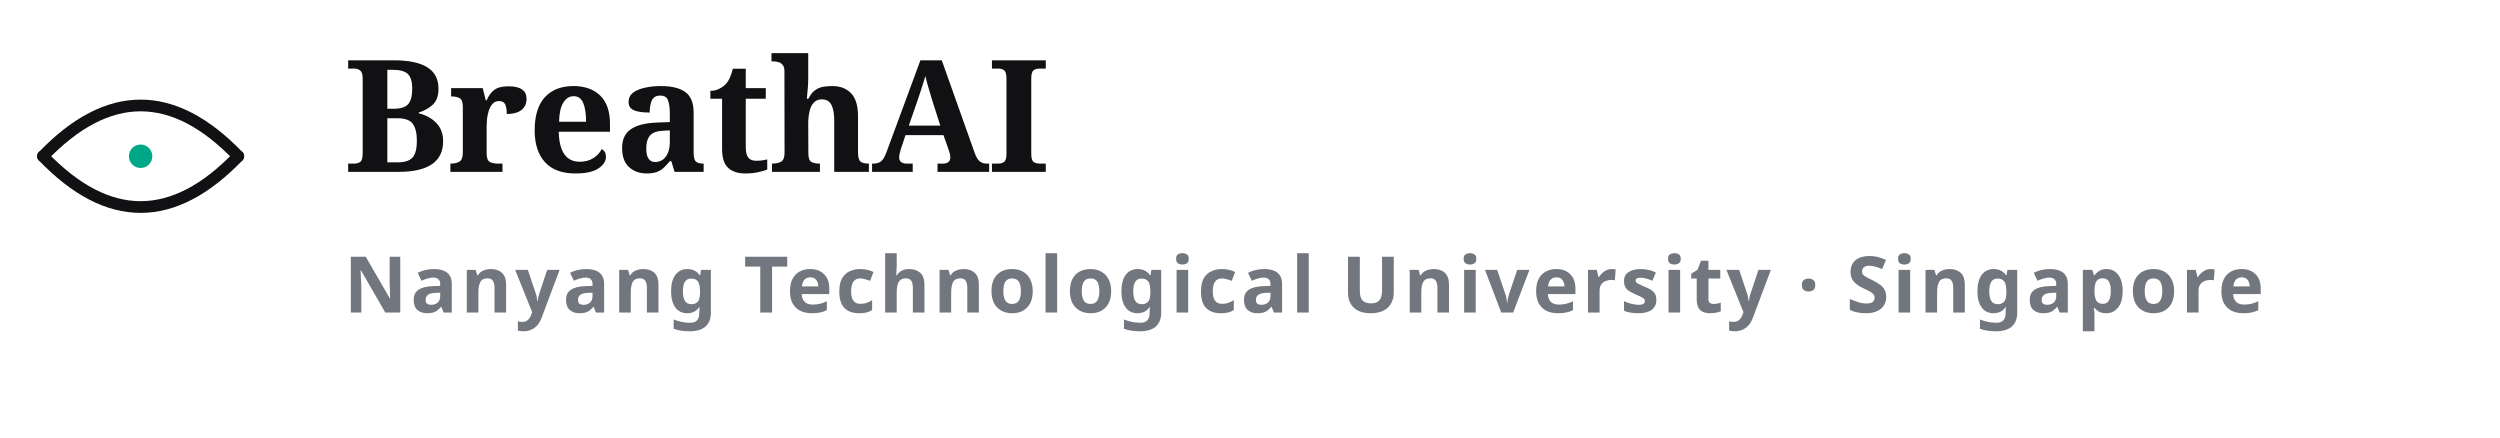
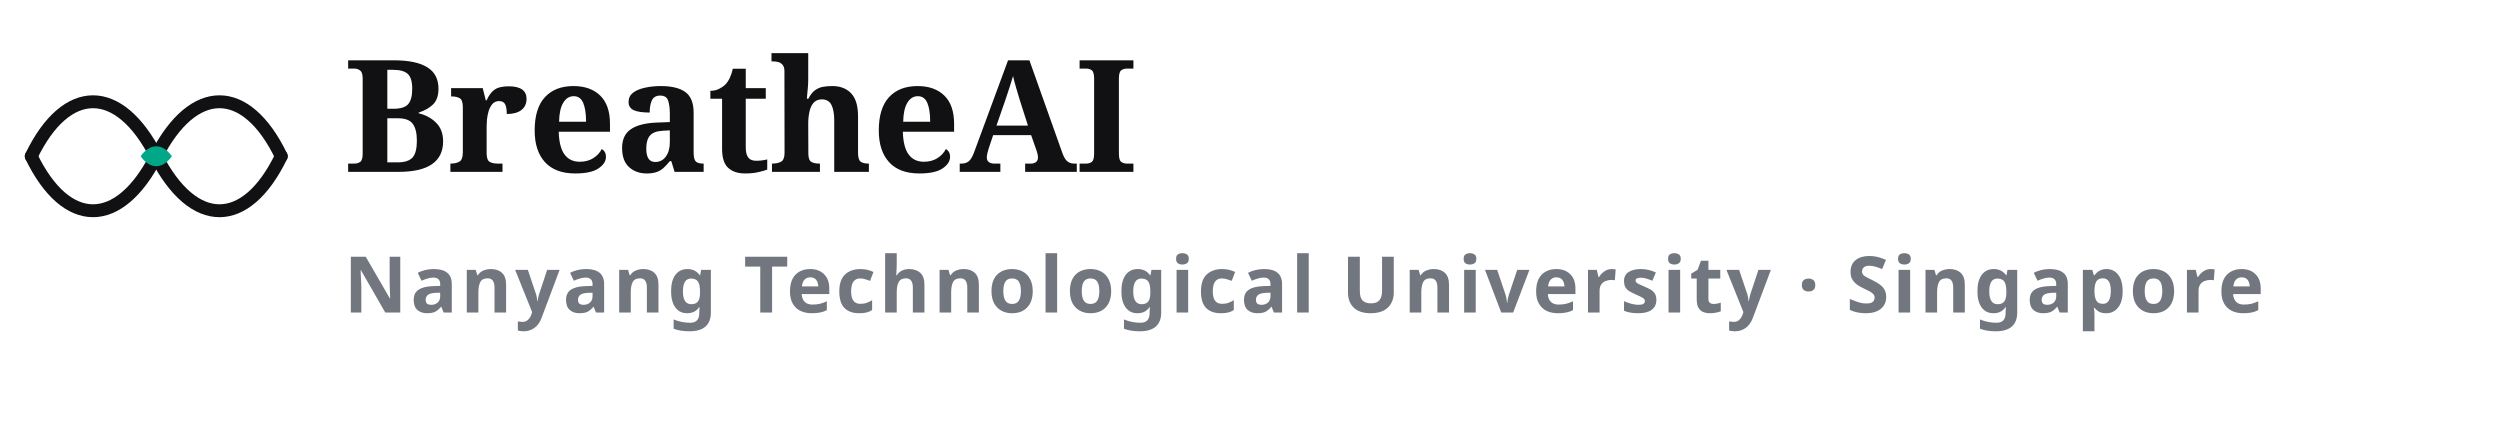
- <svg xmlns="http://www.w3.org/2000/svg" viewBox="0 0 320 56" width="320" height="56" role="img" aria-label="BreathAI · NTU">
-   <g transform="translate(2 4) scale(0.5)">
-     <path d="M 7 32 Q 32 6, 57 32" fill="none" stroke="#111113" stroke-width="3" stroke-linecap="round" />
-     <path d="M 7 32 Q 32 58, 57 32" fill="none" stroke="#111113" stroke-width="3" stroke-linecap="round" />
-     <circle cx="32" cy="32" r="3" fill="#00A887" />
-   </g>
-   <text x="44" y="22" font-family="'Source Serif 4','Iowan Old Style',Georgia,serif" font-size="20" font-weight="650" fill="#111113" letter-spacing="-0.2">BreathAI</text>
+ <svg xmlns="http://www.w3.org/2000/svg" viewBox="0 0 320 56" width="320" height="56" role="img" aria-label="BreatheAI · NTU">
+   <path d="M 4 20 C 8.5 10.7, 15.25 10.7, 20 20 C 24.75 29.3, 31.5 29.3, 36 20" fill="none" stroke="#111113" stroke-width="1.65" stroke-linecap="round" stroke-linejoin="round" />
+   <path d="M 4 20 C 8.5 29.3, 15.25 29.3, 20 20 C 24.75 10.7, 31.5 10.7, 36 20" fill="none" stroke="#111113" stroke-width="1.65" stroke-linecap="round" stroke-linejoin="round" />
+   <path d="M 18 20 C 19.2 18.3, 20.8 18.3, 22 20 C 20.8 21.7, 19.2 21.7, 18 20 Z" fill="#00A887" />
+   <text x="44" y="22" font-family="'Source Serif 4','Iowan Old Style',Georgia,serif" font-size="20" font-weight="650" fill="#111113" letter-spacing="-0.2">BreatheAI</text>
  <text x="44" y="40" font-family="'Geist',ui-sans-serif,system-ui,sans-serif" font-size="10" font-weight="700" fill="#72777f" letter-spacing="0.4">Nanyang Technological University · Singapore</text>
</svg>
